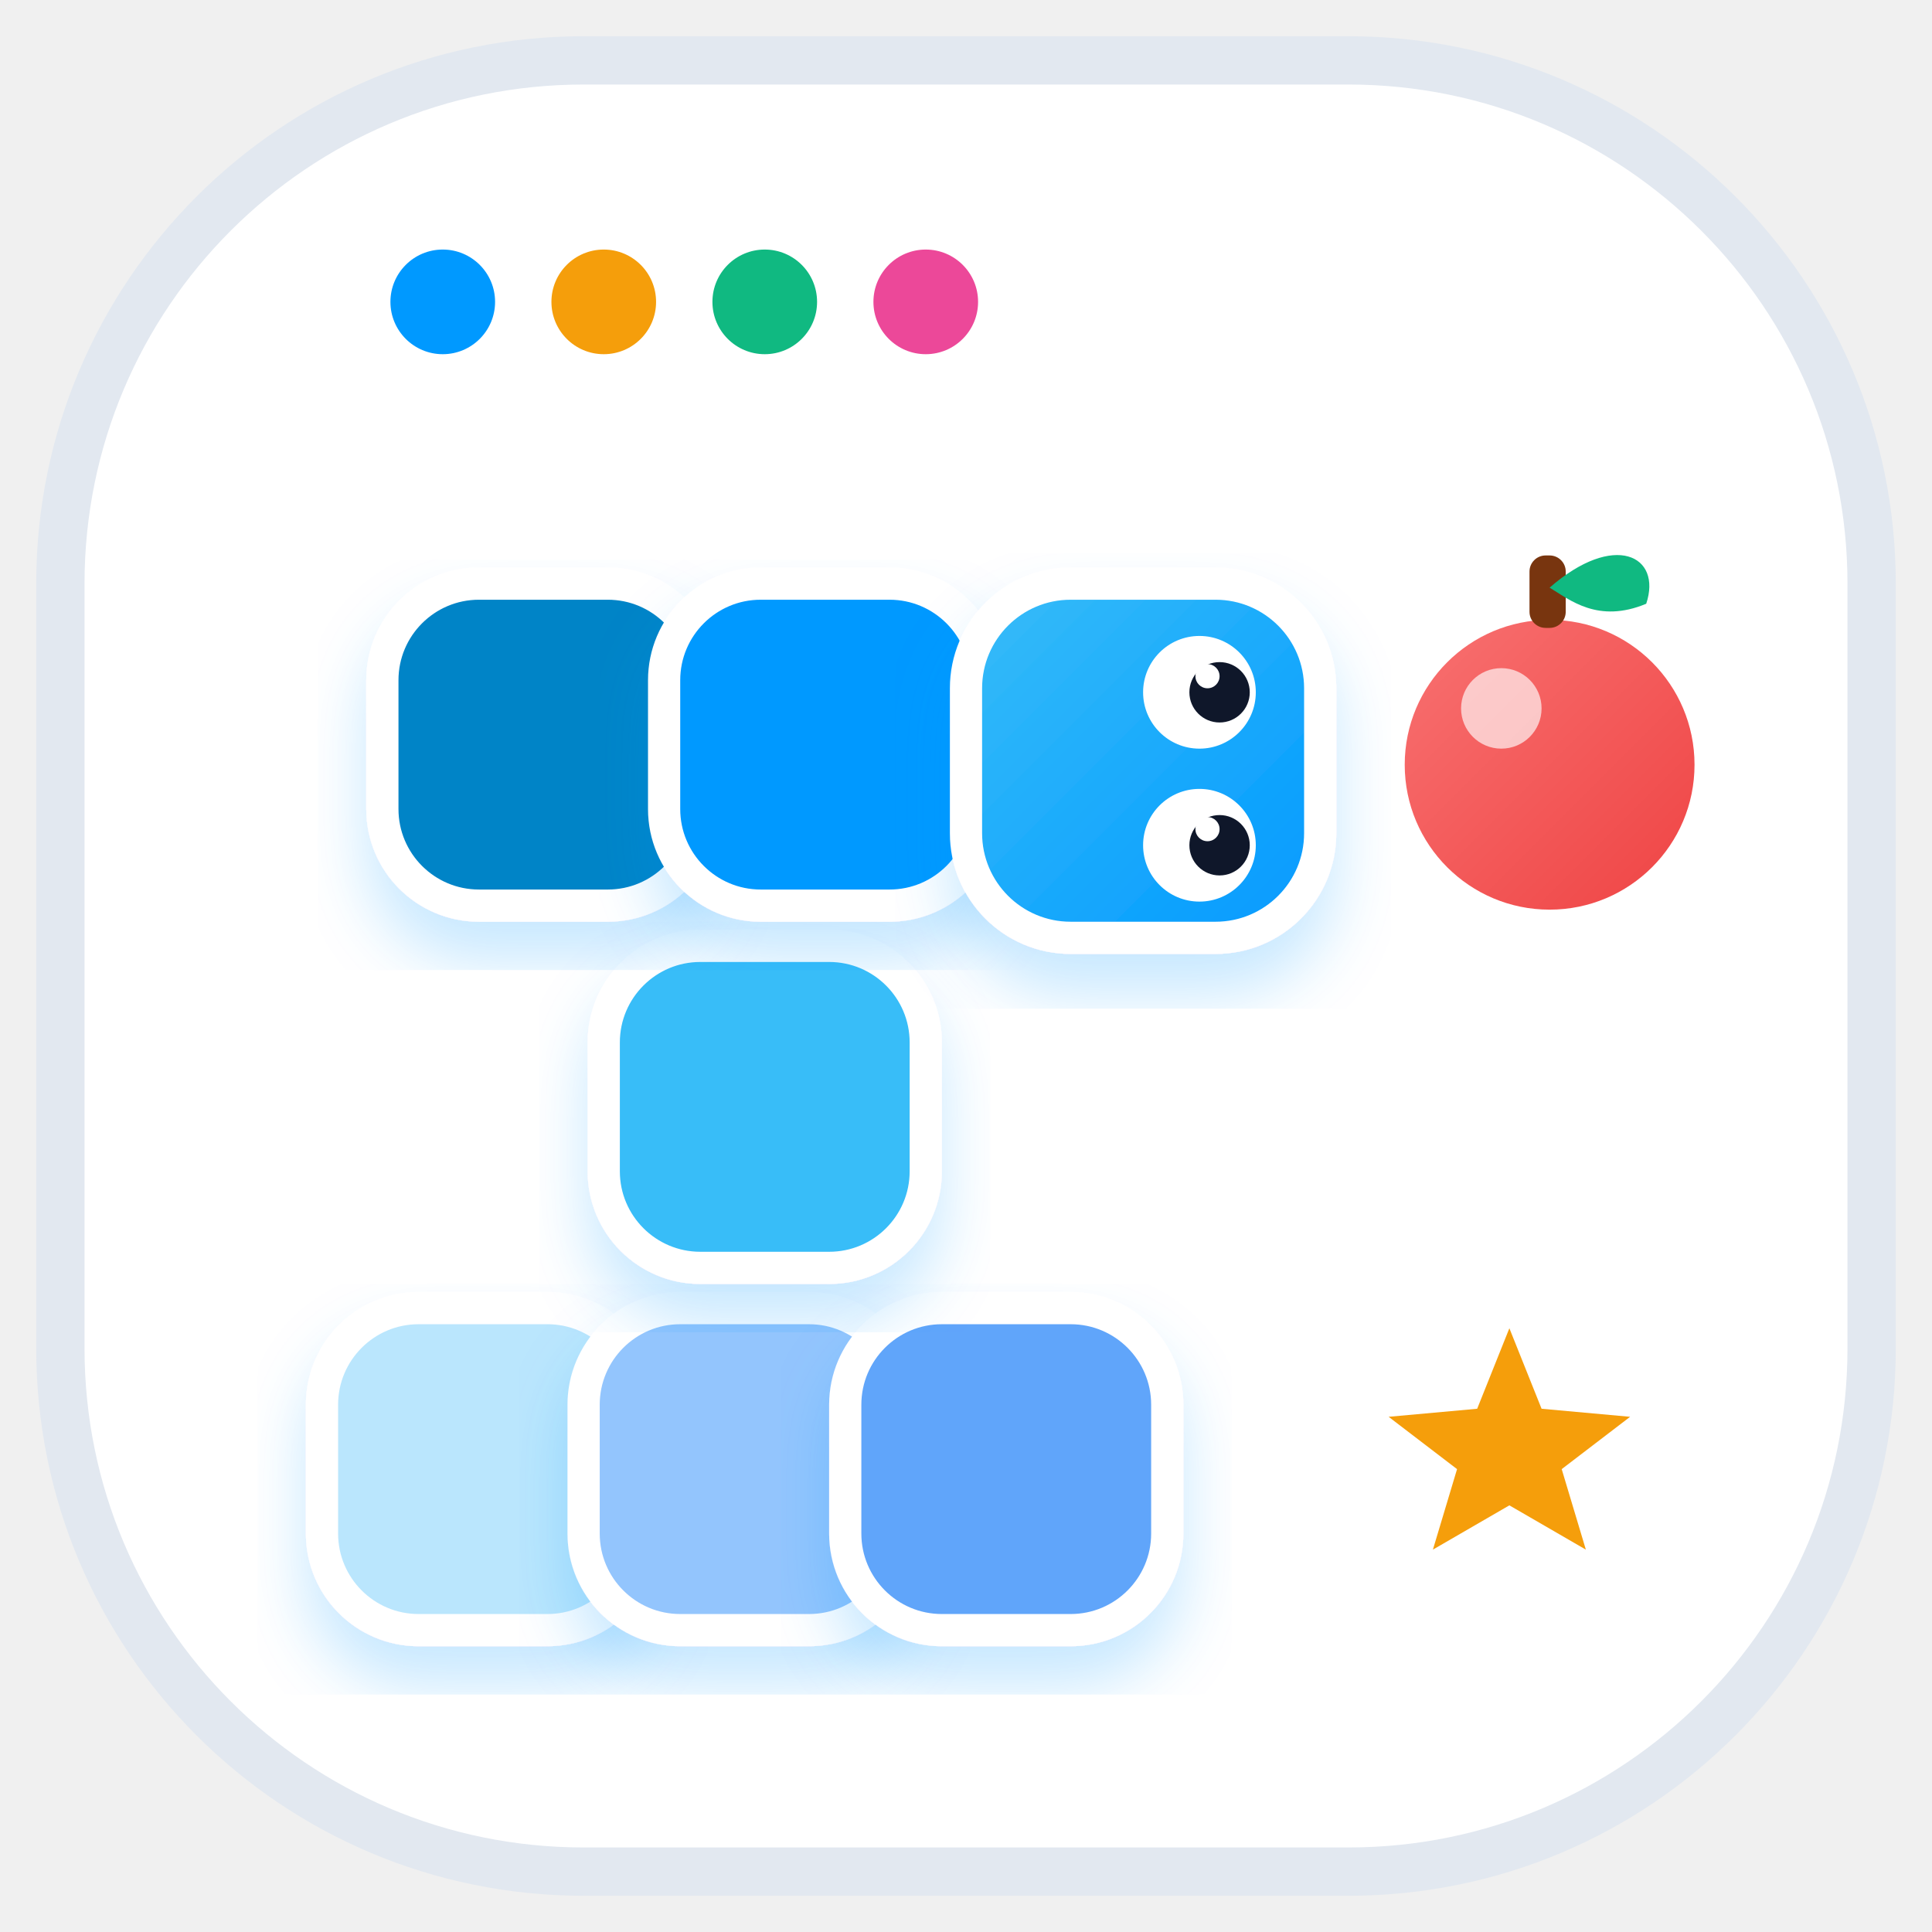
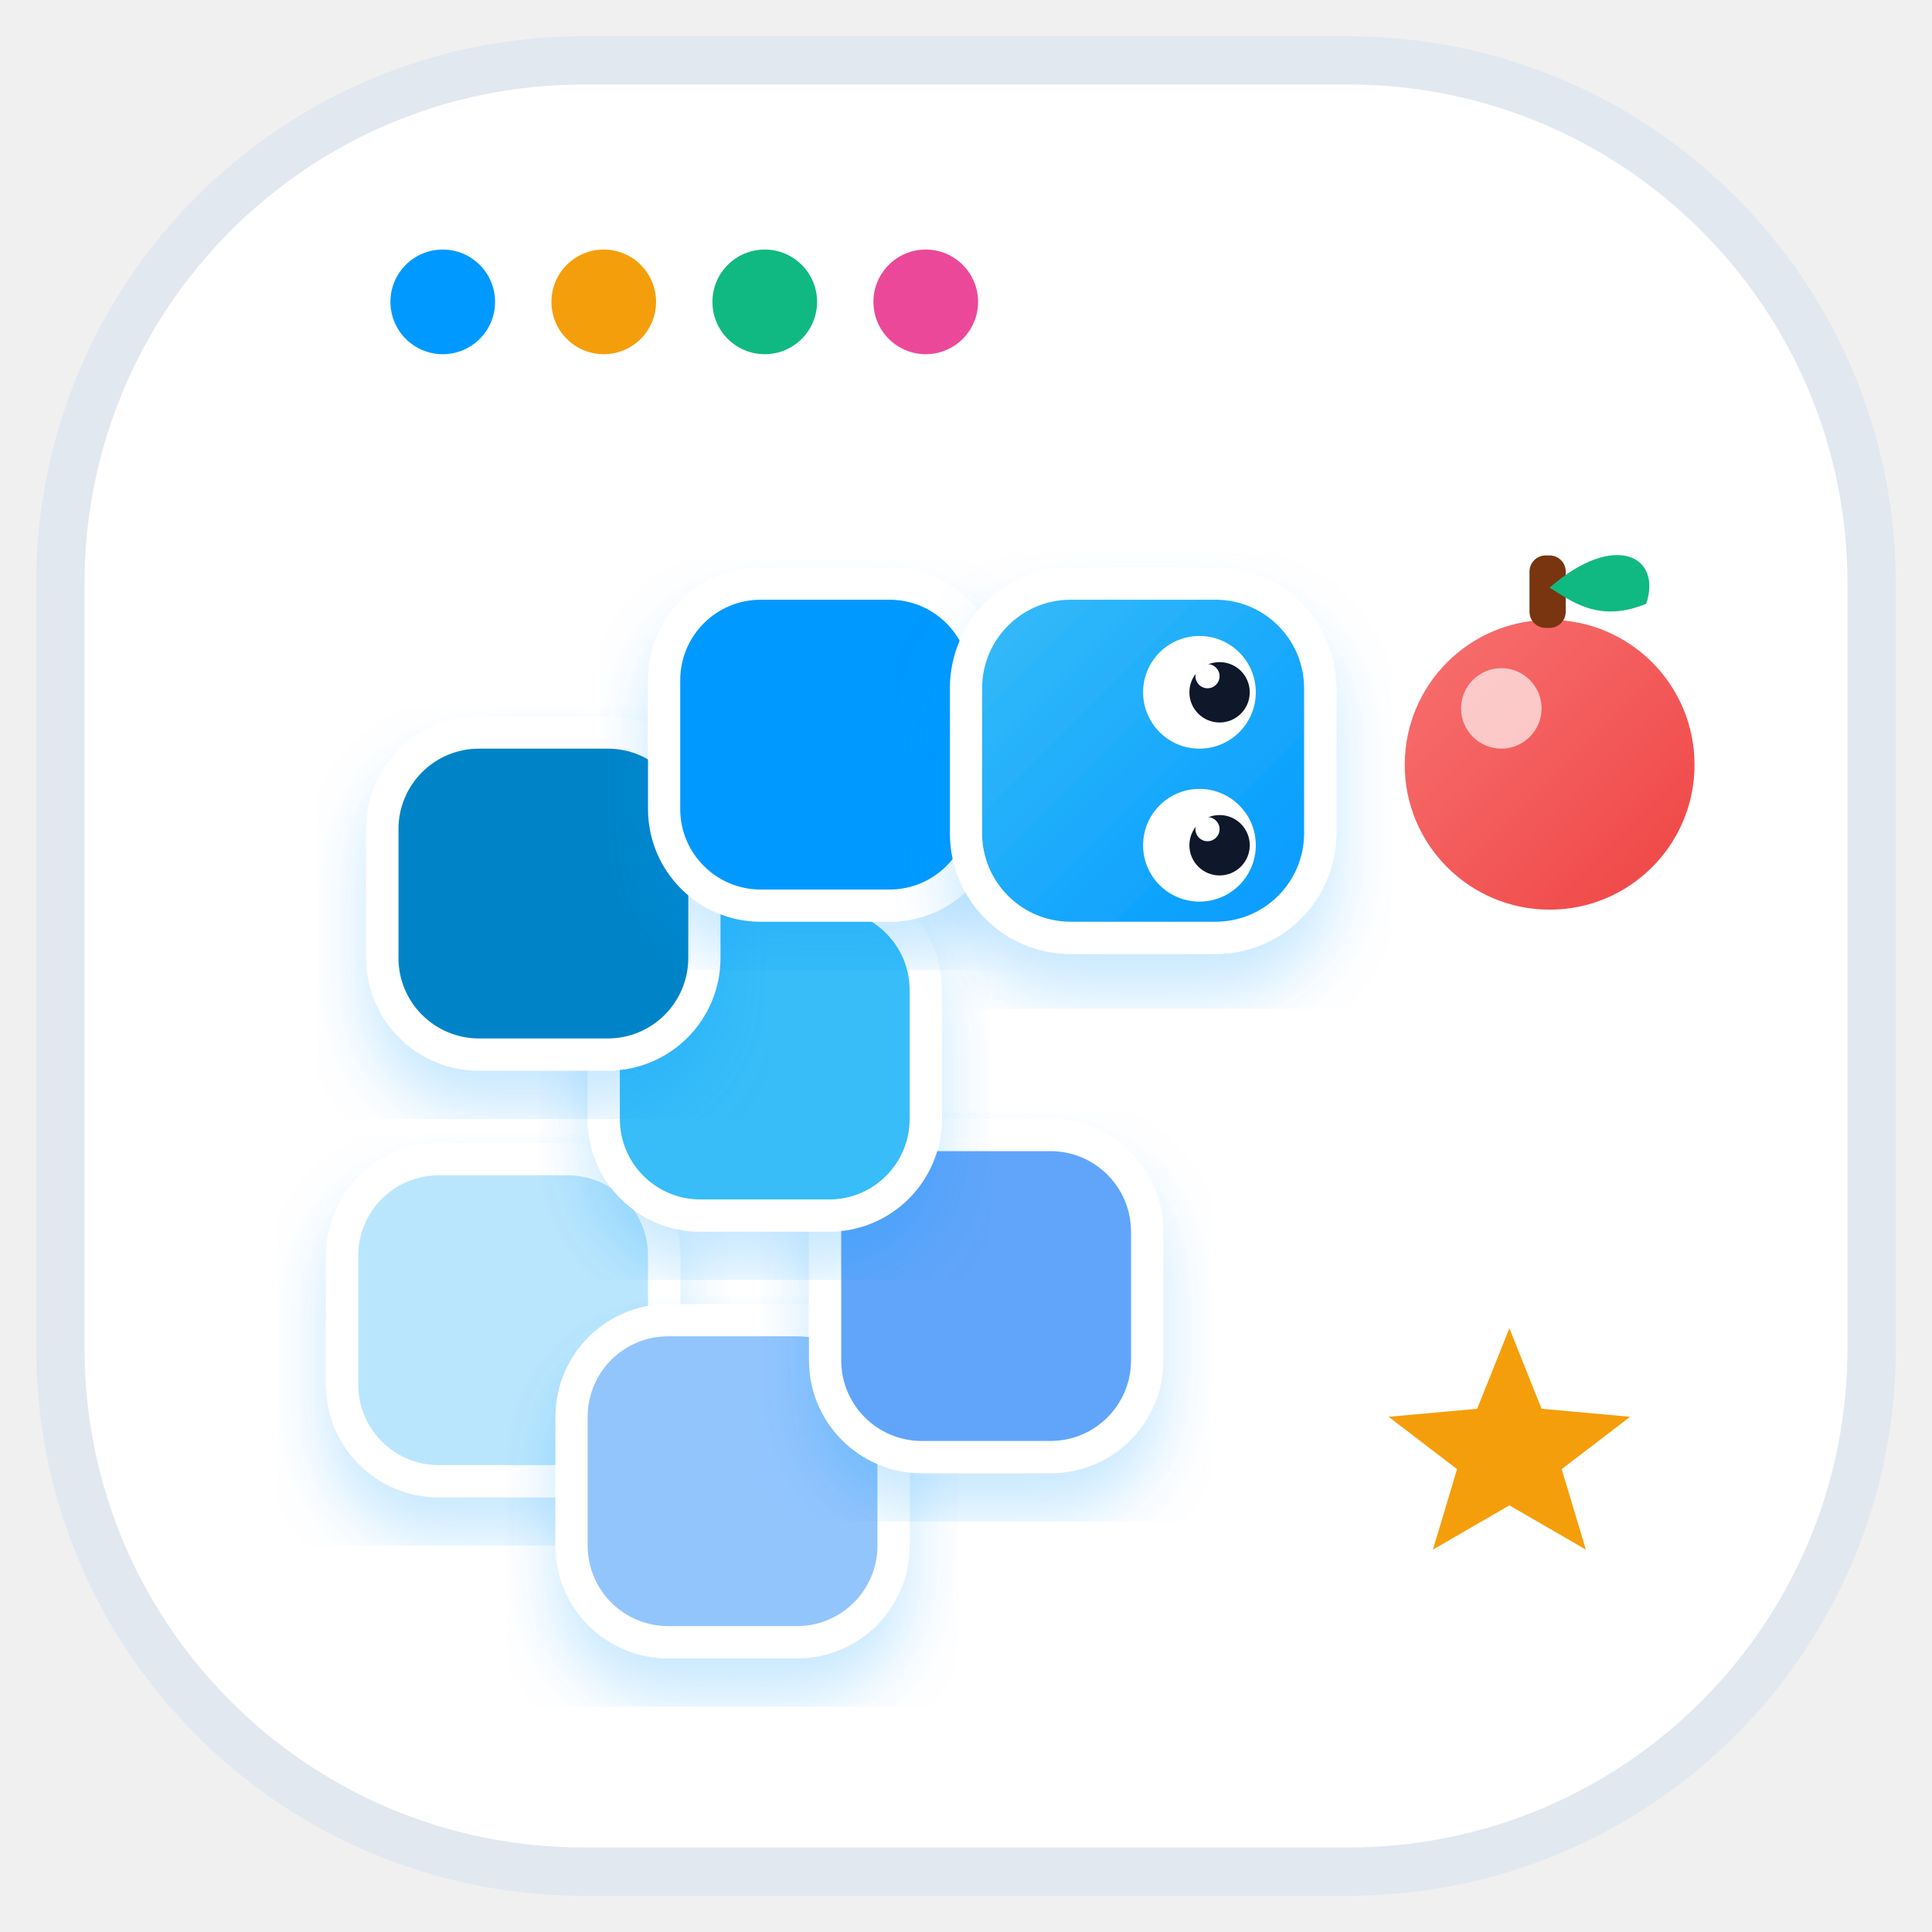
<svg xmlns="http://www.w3.org/2000/svg" viewBox="0 0 48 48" width="48" height="48" version="1.1">
  <defs>
    <linearGradient id="headGrad" x1="0%" y1="0%" x2="100%" y2="100%">
      <stop offset="0%" stop-color="#38BDF8" />
      <stop offset="100%" stop-color="#0099FF" />
    </linearGradient>
    <linearGradient id="appleGrad" x1="0%" y1="0%" x2="100%" y2="100%">
      <stop offset="0%" stop-color="#F87171" />
      <stop offset="100%" stop-color="#EF4444" />
    </linearGradient>
    <filter id="tileShadow" x="-20%" y="-20%" width="140%" height="140%">
      <feDropShadow dx="0" dy="1" stdDeviation="0.8" flood-color="#0099FF" flood-opacity="0.22" />
    </filter>
  </defs>
  <rect x="1.5" y="1.5" width="45" height="45" rx="13" fill="#FFFFFF" stroke="#E2E8F0" stroke-width="1.2" />
  <circle cx="11" cy="7.5" r="1.3" fill="#0099FF" />
  <circle cx="15" cy="7.5" r="1.3" fill="#F59E0B" />
  <circle cx="19" cy="7.5" r="1.3" fill="#10B981" />
  <circle cx="23" cy="7.5" r="1.3" fill="#EC4899" />
-   <rect x="8" y="32.5" width="8" height="8" rx="2.4" fill="#BAE6FD" stroke="#FFFFFF" stroke-width="0.8" filter="url(#tileShadow)" />
-   <rect x="14.5" y="32.5" width="8" height="8" rx="2.4" fill="#93C5FD" stroke="#FFFFFF" stroke-width="0.8" filter="url(#tileShadow)" />
-   <rect x="21" y="32.5" width="8" height="8" rx="2.4" fill="#60A5FA" stroke="#FFFFFF" stroke-width="0.8" filter="url(#tileShadow)" />
-   <rect x="15" y="23.5" width="8" height="8" rx="2.4" fill="#38BDF8" stroke="#FFFFFF" stroke-width="0.8" filter="url(#tileShadow)" />
-   <rect x="9.5" y="14.5" width="8" height="8" rx="2.4" fill="#0284C7" stroke="#FFFFFF" stroke-width="0.8" filter="url(#tileShadow)" />
+   <rect x="8.5" y="28.8" width="8" height="8" rx="2.4" fill="#BAE6FD" stroke="#FFFFFF" stroke-width="0.8" filter="url(#tileShadow)" />
+   <rect x="14.2" y="32.8" width="8" height="8" rx="2.4" fill="#93C5FD" stroke="#FFFFFF" stroke-width="0.8" filter="url(#tileShadow)" />
+   <rect x="20.5" y="28.2" width="8" height="8" rx="2.4" fill="#60A5FA" stroke="#FFFFFF" stroke-width="0.8" filter="url(#tileShadow)" />
+   <rect x="15.0" y="22.2" width="8" height="8" rx="2.4" fill="#38BDF8" stroke="#FFFFFF" stroke-width="0.8" filter="url(#tileShadow)" />
+   <rect x="9.5" y="18.2" width="8" height="8" rx="2.4" fill="#0284C7" stroke="#FFFFFF" stroke-width="0.8" filter="url(#tileShadow)" />
  <rect x="16.5" y="14.5" width="8" height="8" rx="2.4" fill="#0099FF" stroke="#FFFFFF" stroke-width="0.8" filter="url(#tileShadow)" />
-   <rect x="24" y="14.5" width="8.8" height="8.8" rx="2.6" fill="url(#headGrad)" stroke="#FFFFFF" stroke-width="0.8" filter="url(#tileShadow)" />
+   <rect x="24.0" y="14.5" width="8.8" height="8.8" rx="2.6" fill="url(#headGrad)" stroke="#FFFFFF" stroke-width="0.8" filter="url(#tileShadow)" />
  <circle cx="29.8" cy="17.2" r="1.4" fill="#FFFFFF" />
  <circle cx="30.3" cy="17.2" r="0.75" fill="#0F172A" />
  <circle cx="30.0" cy="16.8" r="0.3" fill="#FFFFFF" />
  <circle cx="29.8" cy="21.0" r="1.4" fill="#FFFFFF" />
  <circle cx="30.3" cy="21.0" r="0.75" fill="#0F172A" />
  <circle cx="30.0" cy="20.6" r="0.3" fill="#FFFFFF" />
  <circle cx="38.5" cy="19" r="3.6" fill="url(#appleGrad)" />
  <circle cx="37.3" cy="17.6" r="1.0" fill="#FFFFFF" opacity="0.65" />
  <rect x="38.0" y="13.8" width="0.9" height="1.8" rx="0.4" fill="#78350F" />
  <path d="M38.5 14.6 C40.1 13.2 41.3 13.8 40.9 15.0 C39.7 15.5 39.0 14.9 38.5 14.6 Z" fill="#10B981" />
  <path d="M37.5 33 L38.3 35.0 L40.5 35.2 L38.8 36.5 L39.4 38.5 L37.5 37.4 L35.6 38.5 L36.2 36.5 L34.5 35.2 L36.7 35.0 Z" fill="#F59E0B" />
</svg>
